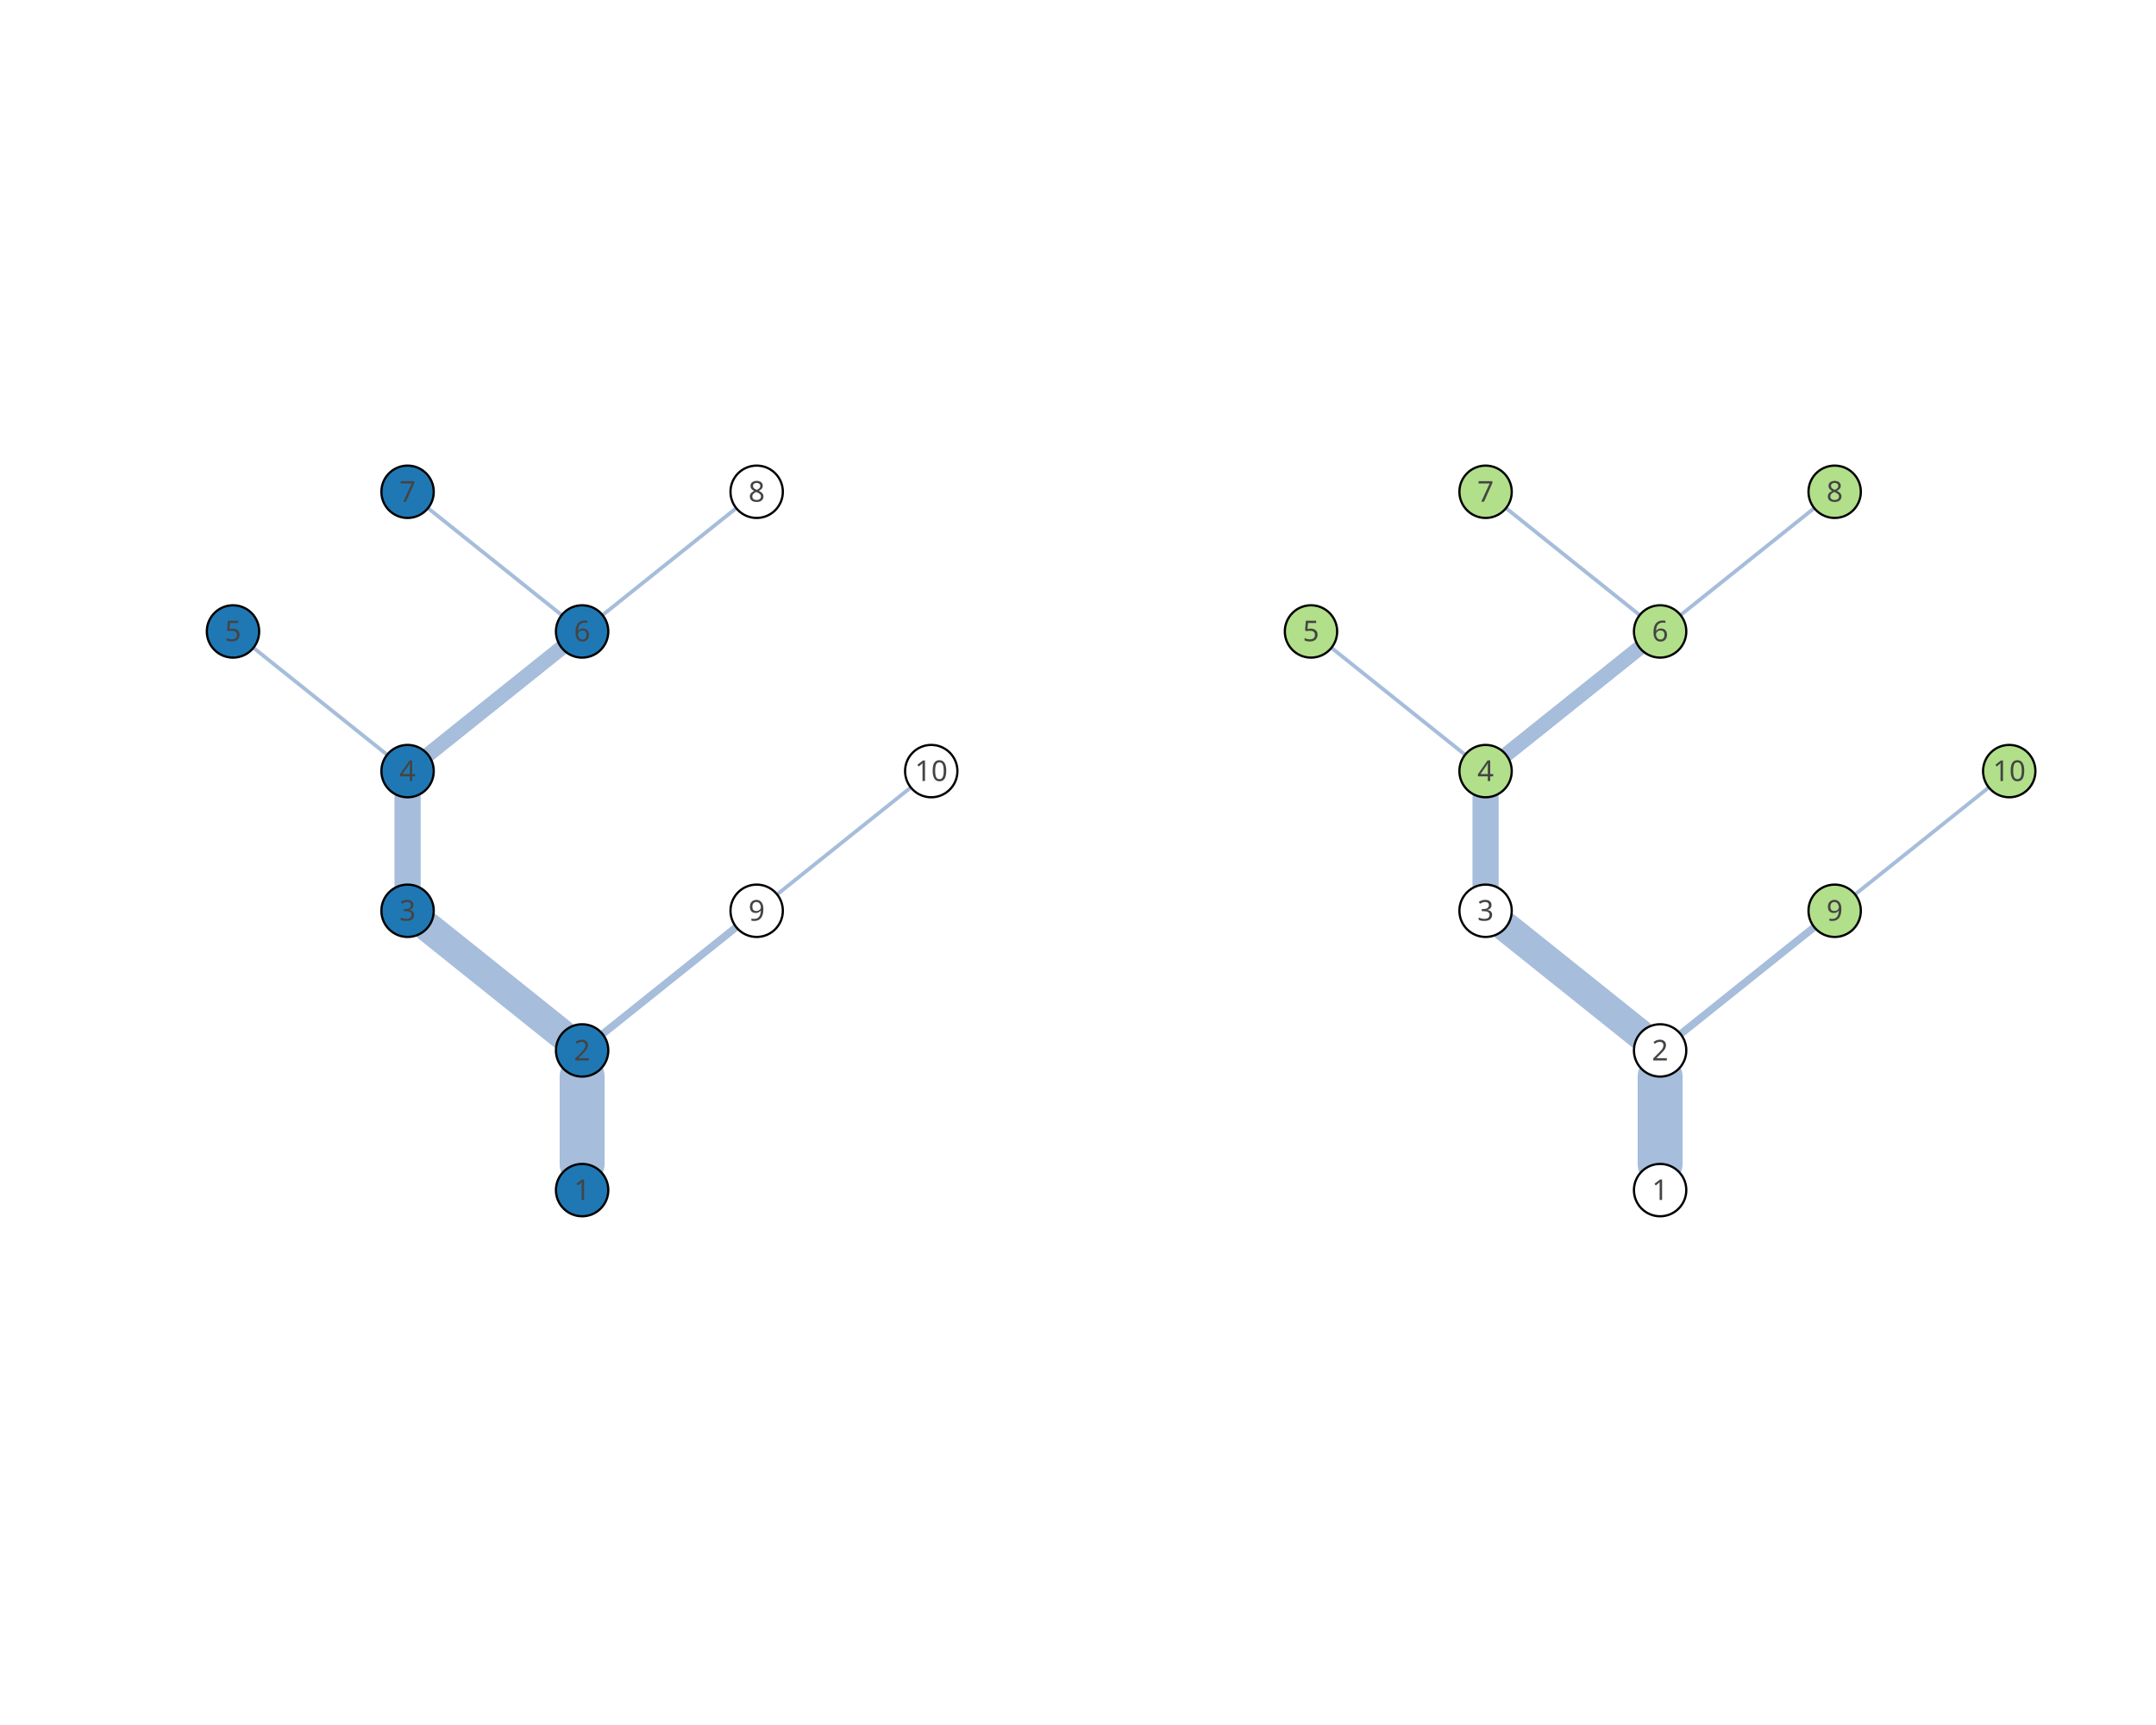
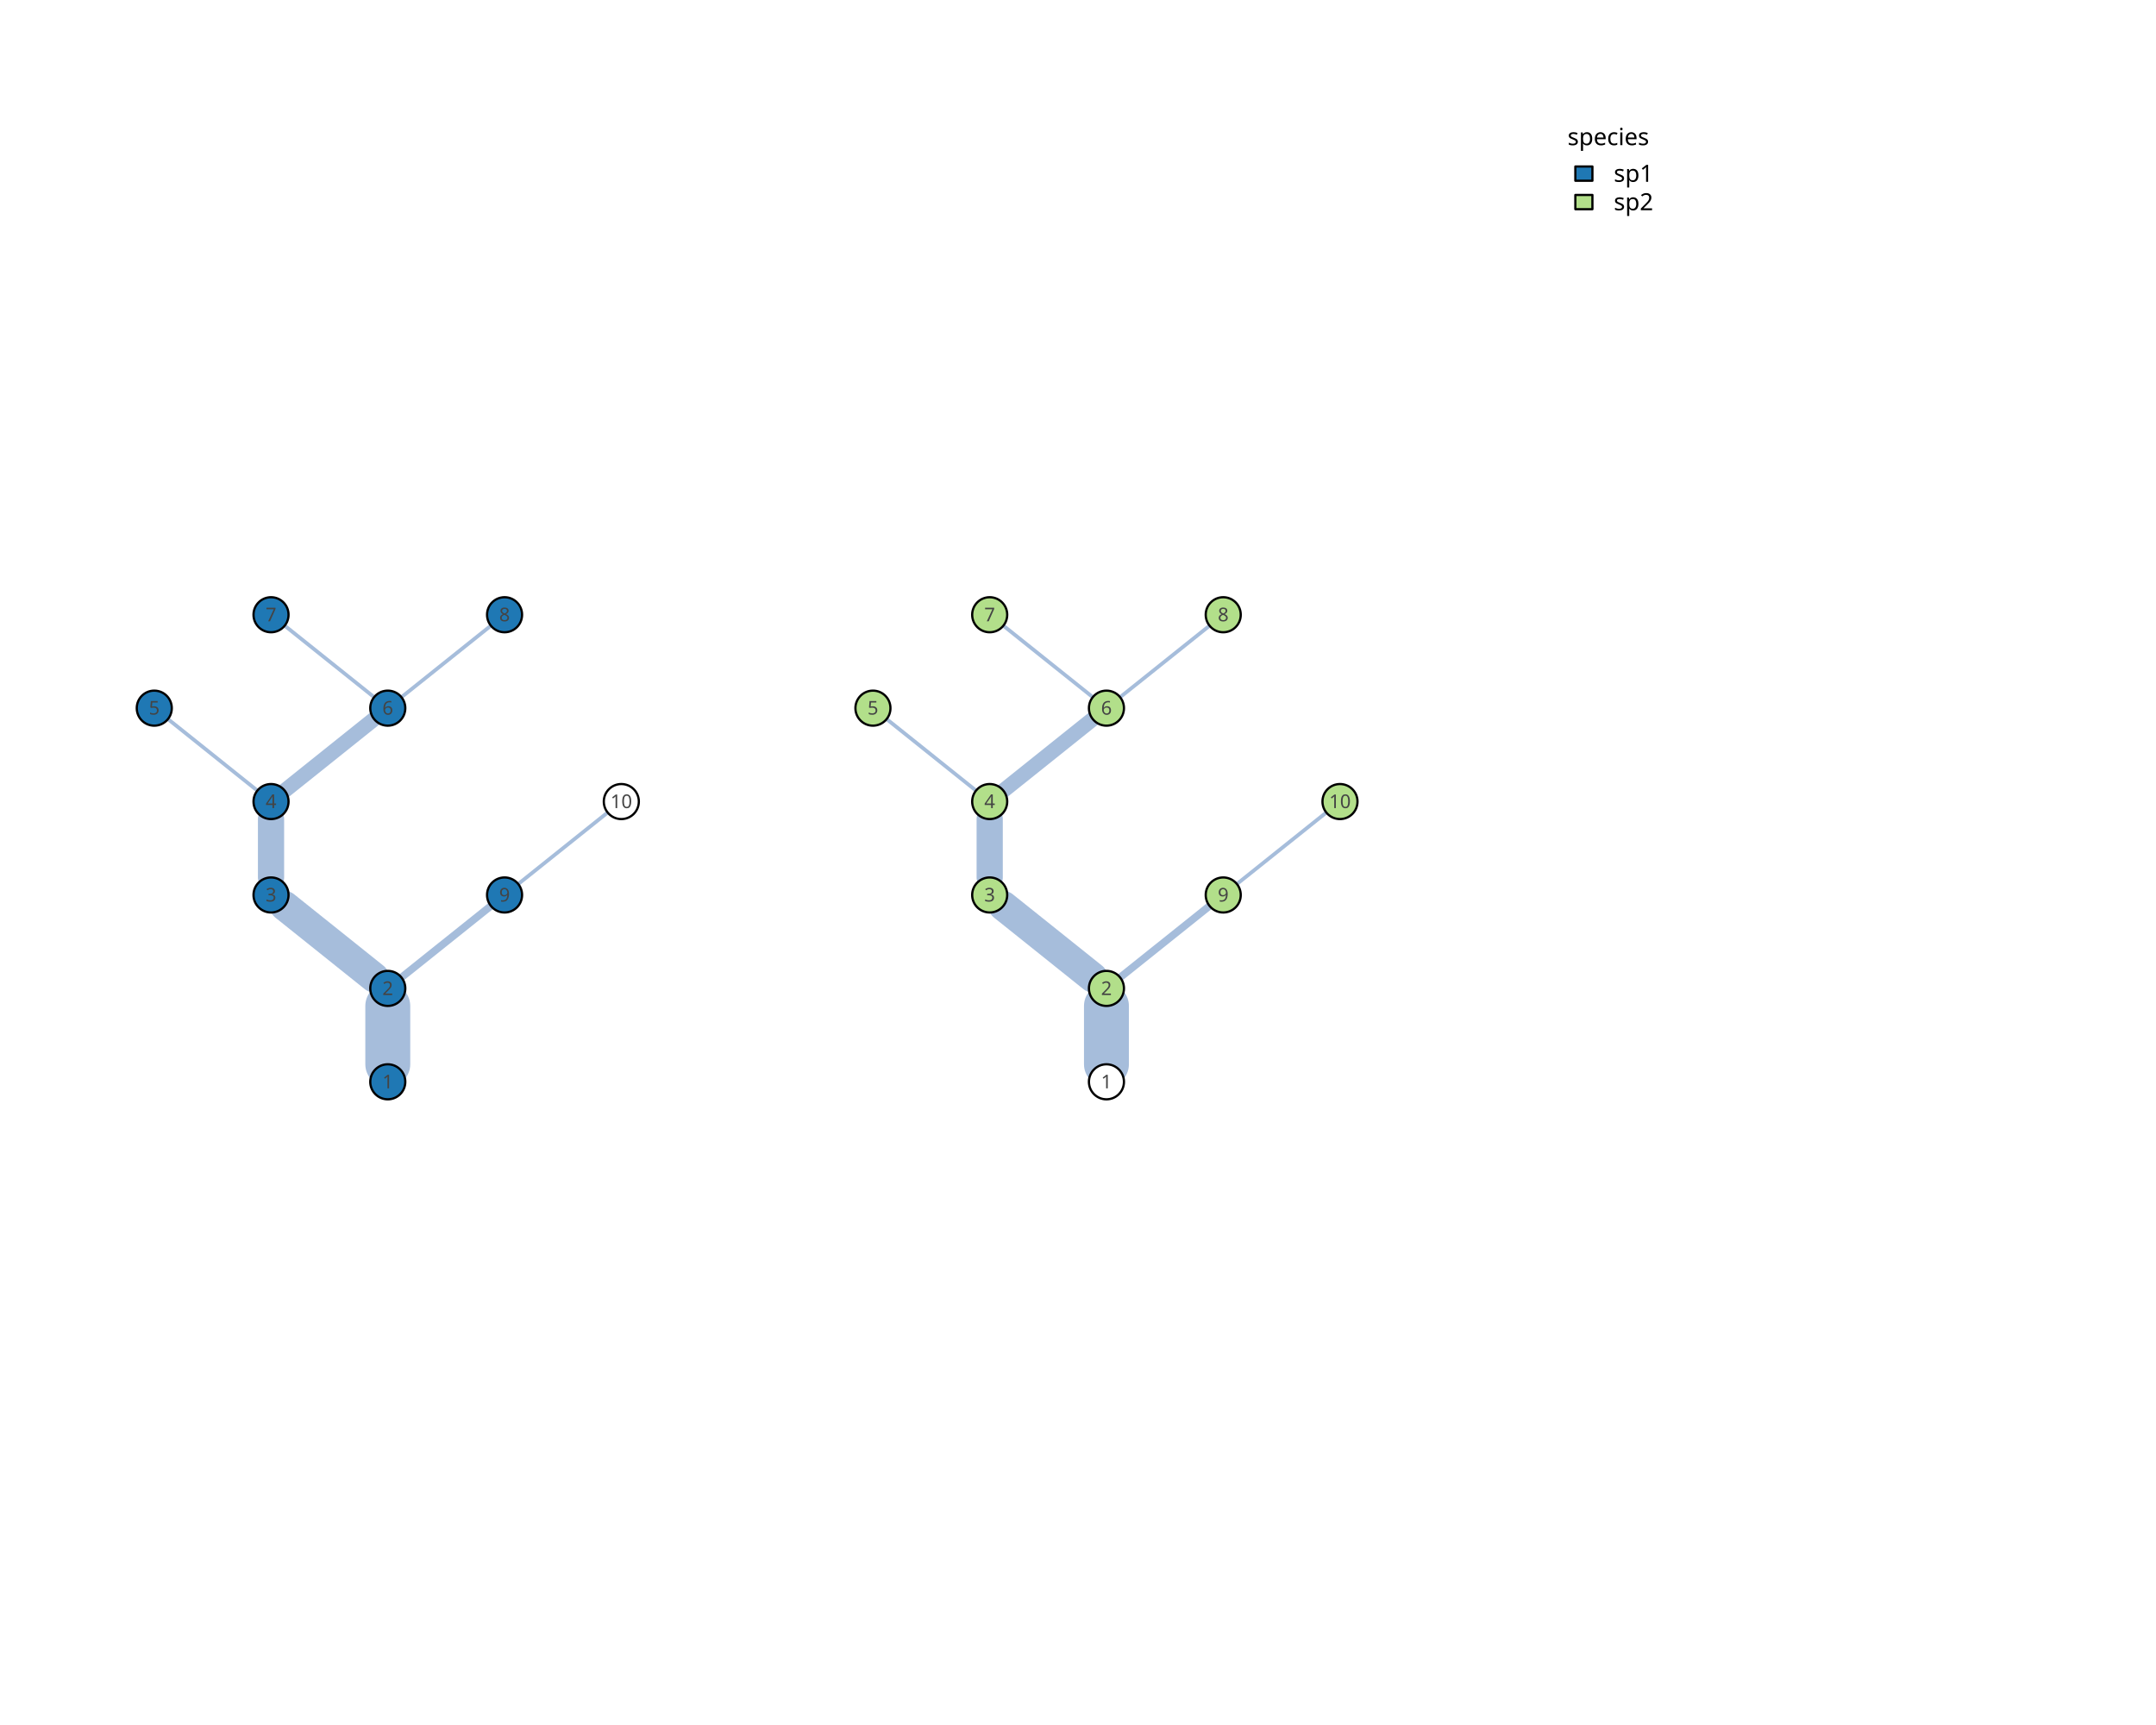
<svg xmlns="http://www.w3.org/2000/svg" class="svglite" data-engine-version="2.0" width="720.00pt" height="576.00pt" viewBox="0 0 720.00 576.00">
  <defs>
    <style type="text/css">
    .svglite line, .svglite polyline, .svglite polygon, .svglite path, .svglite rect, .svglite circle {
      fill: none;
      stroke: #000000;
      stroke-linecap: round;
      stroke-linejoin: round;
      stroke-miterlimit: 10.00;
    }
  </style>
  </defs>
  <rect width="100%" height="100%" style="stroke: none; fill: #FFFFFF;" />
  <defs>
    <clipPath id="cpMC4wMHw3MjAuMDB8MC4wMHw1NzYuMDA=">
      <rect x="0.00" y="0.00" width="720.00" height="576.00" />
    </clipPath>
  </defs>
  <g clip-path="url(#cpMC4wMHw3MjAuMDB8MC4wMHw1NzYuMDA=)">
</g>
  <defs>
-     <clipPath id="cpMC4wMHwzNjAuMDB8MC4wMHw1NzYuMDA=">
-       <rect x="0.00" y="0.00" width="360.00" height="576.00" />
+     <clipPath id="cpMC4wMHwyNDAuMDB8MC4wMHw1NzYuMDA=">
+       <rect x="0.00" y="0.00" width="240.00" height="576.00" />
    </clipPath>
  </defs>
-   <g clip-path="url(#cpMC4wMHwzNjAuMDB8MC4wMHw1NzYuMDA=)">
+   <g clip-path="url(#cpMC4wMHwyNDAuMDB8MC4wMHw1NzYuMDA=)">
</g>
  <defs>
-     <clipPath id="cpNTkuMDR8MzI5Ljc2fDU5LjA0fDUwMi41Ng==">
-       <rect x="59.04" y="59.04" width="270.72" height="443.52" />
+     <clipPath id="cpMzguOTd8MjIwLjA0fDM4Ljk3fDUyNy41Mw==">
+       <rect x="38.97" y="38.97" width="181.08" height="488.56" />
    </clipPath>
  </defs>
-   <g clip-path="url(#cpNTkuMDR8MzI5Ljc2fDU5LjA0fDUwMi41Ng==)">
-     <line x1="194.40" y1="359.50" x2="194.40" y2="388.64" style="stroke-width: 15.00; stroke: #A6BDDB;" />
-     <line x1="142.93" y1="309.58" x2="187.57" y2="345.29" style="stroke-width: 10.00; stroke: #A6BDDB;" />
-     <line x1="136.11" y1="266.23" x2="136.11" y2="295.37" style="stroke-width: 8.75; stroke: #A6BDDB;" />
-     <line x1="84.64" y1="216.31" x2="129.28" y2="252.02" style="stroke-width: 1.25; stroke: #A6BDDB;" />
-     <line x1="187.57" y1="216.31" x2="142.93" y2="252.02" style="stroke-width: 5.00; stroke: #A6BDDB;" />
-     <line x1="142.93" y1="169.67" x2="187.57" y2="205.38" style="stroke-width: 1.25; stroke: #A6BDDB;" />
-     <line x1="245.87" y1="169.67" x2="201.23" y2="205.38" style="stroke-width: 1.25; stroke: #A6BDDB;" />
-     <line x1="245.87" y1="309.58" x2="201.23" y2="345.29" style="stroke-width: 2.50; stroke: #A6BDDB;" />
-     <line x1="304.16" y1="262.94" x2="259.52" y2="298.66" style="stroke-width: 1.25; stroke: #A6BDDB;" />
-     <circle cx="194.40" cy="397.39" r="8.74" style="stroke-width: 0.75; fill: #1F78B4;" />
-     <circle cx="194.40" cy="350.75" r="8.74" style="stroke-width: 0.75; fill: #1F78B4;" />
-     <circle cx="136.11" cy="304.12" r="8.74" style="stroke-width: 0.75; fill: #1F78B4;" />
-     <circle cx="136.11" cy="257.48" r="8.74" style="stroke-width: 0.75; fill: #1F78B4;" />
-     <circle cx="77.81" cy="210.85" r="8.74" style="stroke-width: 0.75; fill: #1F78B4;" />
-     <circle cx="194.40" cy="210.85" r="8.74" style="stroke-width: 0.75; fill: #1F78B4;" />
-     <circle cx="136.11" cy="164.21" r="8.74" style="stroke-width: 0.75; fill: #1F78B4;" />
-     <circle cx="252.69" cy="164.21" r="8.74" style="stroke-width: 0.75; fill: #FFFFFF;" />
-     <circle cx="252.69" cy="304.12" r="8.74" style="stroke-width: 0.75; fill: #FFFFFF;" />
-     <circle cx="310.99" cy="257.48" r="8.74" style="stroke-width: 0.75; fill: #FFFFFF;" />
+   <g clip-path="url(#cpMzguOTd8MjIwLjA0fDM4Ljk3fDUyNy41Mw==)">
+     <line x1="129.50" y1="335.89" x2="129.50" y2="355.38" style="stroke-width: 15.00; stroke: #A6BDDB;" />
+     <line x1="95.08" y1="302.50" x2="124.94" y2="326.38" style="stroke-width: 10.00; stroke: #A6BDDB;" />
+     <line x1="90.51" y1="273.50" x2="90.51" y2="293.00" style="stroke-width: 8.75; stroke: #A6BDDB;" />
+     <line x1="56.09" y1="240.11" x2="85.95" y2="264.00" style="stroke-width: 1.25; stroke: #A6BDDB;" />
+     <line x1="124.94" y1="240.11" x2="95.08" y2="264.00" style="stroke-width: 5.00; stroke: #A6BDDB;" />
+     <line x1="95.08" y1="208.92" x2="124.94" y2="232.80" style="stroke-width: 1.25; stroke: #A6BDDB;" />
+     <line x1="163.93" y1="208.92" x2="134.07" y2="232.80" style="stroke-width: 1.25; stroke: #A6BDDB;" />
+     <line x1="163.93" y1="302.50" x2="134.07" y2="326.38" style="stroke-width: 2.50; stroke: #A6BDDB;" />
+     <line x1="202.92" y1="271.31" x2="173.06" y2="295.19" style="stroke-width: 1.25; stroke: #A6BDDB;" />
+     <circle cx="129.50" cy="361.23" r="5.85" style="stroke-width: 0.75; fill: #1F78B4;" />
+     <circle cx="129.50" cy="330.04" r="5.85" style="stroke-width: 0.75; fill: #1F78B4;" />
+     <circle cx="90.51" cy="298.84" r="5.85" style="stroke-width: 0.75; fill: #1F78B4;" />
+     <circle cx="90.51" cy="267.65" r="5.85" style="stroke-width: 0.75; fill: #1F78B4;" />
+     <circle cx="51.52" cy="236.46" r="5.85" style="stroke-width: 0.75; fill: #1F78B4;" />
+     <circle cx="129.50" cy="236.46" r="5.85" style="stroke-width: 0.75; fill: #1F78B4;" />
+     <circle cx="90.51" cy="205.27" r="5.85" style="stroke-width: 0.75; fill: #1F78B4;" />
+     <circle cx="168.50" cy="205.27" r="5.85" style="stroke-width: 0.75; fill: #1F78B4;" />
+     <circle cx="168.50" cy="298.84" r="5.85" style="stroke-width: 0.75; fill: #1F78B4;" />
+     <circle cx="207.49" cy="267.65" r="5.85" style="stroke-width: 0.75; fill: #FFFFFF;" />
  </g>
-   <g clip-path="url(#cpMC4wMHwzNjAuMDB8MC4wMHw1NzYuMDA=)">
-     <text x="194.40" y="400.69" text-anchor="middle" style="font-size: 9.60px; fill: #444444; font-family: sans;" textLength="5.34px" lengthAdjust="spacingAndGlyphs">1</text>
-     <text x="194.40" y="354.11" text-anchor="middle" style="font-size: 9.60px; fill: #444444; font-family: sans;" textLength="5.34px" lengthAdjust="spacingAndGlyphs">2</text>
-     <text x="136.11" y="307.42" text-anchor="middle" style="font-size: 9.60px; fill: #444444; font-family: sans;" textLength="5.34px" lengthAdjust="spacingAndGlyphs">3</text>
-     <text x="136.11" y="260.79" text-anchor="middle" style="font-size: 9.60px; fill: #444444; font-family: sans;" textLength="5.34px" lengthAdjust="spacingAndGlyphs">4</text>
-     <text x="77.81" y="214.10" text-anchor="middle" style="font-size: 9.60px; fill: #444444; font-family: sans;" textLength="5.34px" lengthAdjust="spacingAndGlyphs">5</text>
-     <text x="194.40" y="214.15" text-anchor="middle" style="font-size: 9.60px; fill: #444444; font-family: sans;" textLength="5.34px" lengthAdjust="spacingAndGlyphs">6</text>
-     <text x="136.11" y="167.51" text-anchor="middle" style="font-size: 9.60px; fill: #444444; font-family: sans;" textLength="5.34px" lengthAdjust="spacingAndGlyphs">7</text>
-     <text x="252.69" y="167.52" text-anchor="middle" style="font-size: 9.60px; fill: #444444; font-family: sans;" textLength="5.34px" lengthAdjust="spacingAndGlyphs">8</text>
-     <text x="252.69" y="307.42" text-anchor="middle" style="font-size: 9.60px; fill: #444444; font-family: sans;" textLength="5.34px" lengthAdjust="spacingAndGlyphs">9</text>
-     <text x="310.99" y="260.79" text-anchor="middle" style="font-size: 9.60px; fill: #444444; font-family: sans;" textLength="10.68px" lengthAdjust="spacingAndGlyphs">10</text>
+   <g clip-path="url(#cpMC4wMHwyNDAuMDB8MC4wMHw1NzYuMDA=)">
+     <text x="129.50" y="363.41" text-anchor="middle" style="font-size: 6.34px; fill: #444444; font-family: sans;" textLength="3.52px" lengthAdjust="spacingAndGlyphs">1</text>
+     <text x="129.50" y="332.25" text-anchor="middle" style="font-size: 6.34px; fill: #444444; font-family: sans;" textLength="3.52px" lengthAdjust="spacingAndGlyphs">2</text>
+     <text x="90.51" y="301.03" text-anchor="middle" style="font-size: 6.34px; fill: #444444; font-family: sans;" textLength="3.52px" lengthAdjust="spacingAndGlyphs">3</text>
+     <text x="90.51" y="269.83" text-anchor="middle" style="font-size: 6.34px; fill: #444444; font-family: sans;" textLength="3.52px" lengthAdjust="spacingAndGlyphs">4</text>
+     <text x="51.52" y="238.61" text-anchor="middle" style="font-size: 6.34px; fill: #444444; font-family: sans;" textLength="3.52px" lengthAdjust="spacingAndGlyphs">5</text>
+     <text x="129.50" y="238.64" text-anchor="middle" style="font-size: 6.34px; fill: #444444; font-family: sans;" textLength="3.52px" lengthAdjust="spacingAndGlyphs">6</text>
+     <text x="90.51" y="207.45" text-anchor="middle" style="font-size: 6.34px; fill: #444444; font-family: sans;" textLength="3.52px" lengthAdjust="spacingAndGlyphs">7</text>
+     <text x="168.50" y="207.45" text-anchor="middle" style="font-size: 6.34px; fill: #444444; font-family: sans;" textLength="3.52px" lengthAdjust="spacingAndGlyphs">8</text>
+     <text x="168.50" y="301.03" text-anchor="middle" style="font-size: 6.34px; fill: #444444; font-family: sans;" textLength="3.52px" lengthAdjust="spacingAndGlyphs">9</text>
+     <text x="207.49" y="269.83" text-anchor="middle" style="font-size: 6.34px; fill: #444444; font-family: sans;" textLength="7.05px" lengthAdjust="spacingAndGlyphs">10</text>
  </g>
  <defs>
-     <clipPath id="cpNDE5LjA0fDY4OS43Nnw1OS4wNHw1MDIuNTY=">
-       <rect x="419.04" y="59.04" width="270.72" height="443.52" />
+     <clipPath id="cpMjc4Ljk3fDQ2MC4wNHwzOC45N3w1MjcuNTM=">
+       <rect x="278.97" y="38.97" width="181.08" height="488.56" />
    </clipPath>
  </defs>
-   <g clip-path="url(#cpNDE5LjA0fDY4OS43Nnw1OS4wNHw1MDIuNTY=)">
+   <g clip-path="url(#cpMjc4Ljk3fDQ2MC4wNHwzOC45N3w1MjcuNTM=)">
</g>
  <defs>
-     <clipPath id="cpMzYwLjAwfDcyMC4wMHwwLjAwfDU3Ni4wMA==">
-       <rect x="360.00" y="0.00" width="360.00" height="576.00" />
+     <clipPath id="cpMjQwLjAwfDQ4MC4wMHwwLjAwfDU3Ni4wMA==">
+       <rect x="240.00" y="0.00" width="240.00" height="576.00" />
    </clipPath>
  </defs>
-   <g clip-path="url(#cpMzYwLjAwfDcyMC4wMHwwLjAwfDU3Ni4wMA==)">
+   <g clip-path="url(#cpMjQwLjAwfDQ4MC4wMHwwLjAwfDU3Ni4wMA==)">
</g>
-   <g clip-path="url(#cpNDE5LjA0fDY4OS43Nnw1OS4wNHw1MDIuNTY=)">
-     <line x1="554.40" y1="359.50" x2="554.40" y2="388.64" style="stroke-width: 15.00; stroke: #A6BDDB;" />
-     <line x1="502.93" y1="309.58" x2="547.57" y2="345.29" style="stroke-width: 10.00; stroke: #A6BDDB;" />
-     <line x1="496.11" y1="266.23" x2="496.11" y2="295.37" style="stroke-width: 8.75; stroke: #A6BDDB;" />
-     <line x1="444.64" y1="216.31" x2="489.28" y2="252.02" style="stroke-width: 1.25; stroke: #A6BDDB;" />
-     <line x1="547.57" y1="216.31" x2="502.93" y2="252.02" style="stroke-width: 5.00; stroke: #A6BDDB;" />
-     <line x1="502.93" y1="169.67" x2="547.57" y2="205.38" style="stroke-width: 1.25; stroke: #A6BDDB;" />
-     <line x1="605.87" y1="169.67" x2="561.23" y2="205.38" style="stroke-width: 1.25; stroke: #A6BDDB;" />
-     <line x1="605.87" y1="309.58" x2="561.23" y2="345.29" style="stroke-width: 2.50; stroke: #A6BDDB;" />
-     <line x1="664.16" y1="262.94" x2="619.52" y2="298.66" style="stroke-width: 1.25; stroke: #A6BDDB;" />
-     <circle cx="554.40" cy="397.39" r="8.74" style="stroke-width: 0.75; fill: #FFFFFF;" />
-     <circle cx="554.40" cy="350.75" r="8.74" style="stroke-width: 0.75; fill: #FFFFFF;" />
-     <circle cx="496.11" cy="304.12" r="8.74" style="stroke-width: 0.75; fill: #FFFFFF;" />
-     <circle cx="496.11" cy="257.48" r="8.74" style="stroke-width: 0.75; fill: #B2DF8A;" />
-     <circle cx="437.81" cy="210.85" r="8.74" style="stroke-width: 0.75; fill: #B2DF8A;" />
-     <circle cx="554.40" cy="210.85" r="8.74" style="stroke-width: 0.75; fill: #B2DF8A;" />
-     <circle cx="496.11" cy="164.21" r="8.74" style="stroke-width: 0.75; fill: #B2DF8A;" />
-     <circle cx="612.69" cy="164.21" r="8.74" style="stroke-width: 0.75; fill: #B2DF8A;" />
-     <circle cx="612.69" cy="304.12" r="8.74" style="stroke-width: 0.75; fill: #B2DF8A;" />
-     <circle cx="670.99" cy="257.48" r="8.74" style="stroke-width: 0.75; fill: #B2DF8A;" />
+   <g clip-path="url(#cpMjc4Ljk3fDQ2MC4wNHwzOC45N3w1MjcuNTM=)">
+     <line x1="369.50" y1="335.89" x2="369.50" y2="355.38" style="stroke-width: 15.00; stroke: #A6BDDB;" />
+     <line x1="335.08" y1="302.50" x2="364.94" y2="326.38" style="stroke-width: 10.00; stroke: #A6BDDB;" />
+     <line x1="330.51" y1="273.50" x2="330.51" y2="293.00" style="stroke-width: 8.75; stroke: #A6BDDB;" />
+     <line x1="296.09" y1="240.11" x2="325.95" y2="264.00" style="stroke-width: 1.25; stroke: #A6BDDB;" />
+     <line x1="364.94" y1="240.11" x2="335.08" y2="264.00" style="stroke-width: 5.00; stroke: #A6BDDB;" />
+     <line x1="335.08" y1="208.92" x2="364.94" y2="232.80" style="stroke-width: 1.25; stroke: #A6BDDB;" />
+     <line x1="403.93" y1="208.92" x2="374.07" y2="232.80" style="stroke-width: 1.25; stroke: #A6BDDB;" />
+     <line x1="403.93" y1="302.50" x2="374.07" y2="326.38" style="stroke-width: 2.50; stroke: #A6BDDB;" />
+     <line x1="442.92" y1="271.31" x2="413.06" y2="295.19" style="stroke-width: 1.25; stroke: #A6BDDB;" />
+     <circle cx="369.50" cy="361.23" r="5.85" style="stroke-width: 0.75; fill: #FFFFFF;" />
+     <circle cx="369.50" cy="330.04" r="5.85" style="stroke-width: 0.75; fill: #B2DF8A;" />
+     <circle cx="330.51" cy="298.84" r="5.85" style="stroke-width: 0.75; fill: #B2DF8A;" />
+     <circle cx="330.51" cy="267.65" r="5.85" style="stroke-width: 0.75; fill: #B2DF8A;" />
+     <circle cx="291.52" cy="236.46" r="5.85" style="stroke-width: 0.75; fill: #B2DF8A;" />
+     <circle cx="369.50" cy="236.46" r="5.85" style="stroke-width: 0.75; fill: #B2DF8A;" />
+     <circle cx="330.51" cy="205.27" r="5.85" style="stroke-width: 0.75; fill: #B2DF8A;" />
+     <circle cx="408.50" cy="205.27" r="5.85" style="stroke-width: 0.75; fill: #B2DF8A;" />
+     <circle cx="408.50" cy="298.84" r="5.85" style="stroke-width: 0.75; fill: #B2DF8A;" />
+     <circle cx="447.49" cy="267.65" r="5.85" style="stroke-width: 0.75; fill: #B2DF8A;" />
  </g>
-   <g clip-path="url(#cpMzYwLjAwfDcyMC4wMHwwLjAwfDU3Ni4wMA==)">
-     <text x="554.40" y="400.69" text-anchor="middle" style="font-size: 9.60px; fill: #444444; font-family: sans;" textLength="5.34px" lengthAdjust="spacingAndGlyphs">1</text>
-     <text x="554.40" y="354.11" text-anchor="middle" style="font-size: 9.60px; fill: #444444; font-family: sans;" textLength="5.34px" lengthAdjust="spacingAndGlyphs">2</text>
-     <text x="496.11" y="307.42" text-anchor="middle" style="font-size: 9.60px; fill: #444444; font-family: sans;" textLength="5.34px" lengthAdjust="spacingAndGlyphs">3</text>
-     <text x="496.11" y="260.79" text-anchor="middle" style="font-size: 9.60px; fill: #444444; font-family: sans;" textLength="5.34px" lengthAdjust="spacingAndGlyphs">4</text>
-     <text x="437.81" y="214.10" text-anchor="middle" style="font-size: 9.60px; fill: #444444; font-family: sans;" textLength="5.34px" lengthAdjust="spacingAndGlyphs">5</text>
-     <text x="554.40" y="214.15" text-anchor="middle" style="font-size: 9.60px; fill: #444444; font-family: sans;" textLength="5.34px" lengthAdjust="spacingAndGlyphs">6</text>
-     <text x="496.11" y="167.51" text-anchor="middle" style="font-size: 9.60px; fill: #444444; font-family: sans;" textLength="5.34px" lengthAdjust="spacingAndGlyphs">7</text>
-     <text x="612.69" y="167.52" text-anchor="middle" style="font-size: 9.60px; fill: #444444; font-family: sans;" textLength="5.34px" lengthAdjust="spacingAndGlyphs">8</text>
-     <text x="612.69" y="307.42" text-anchor="middle" style="font-size: 9.60px; fill: #444444; font-family: sans;" textLength="5.34px" lengthAdjust="spacingAndGlyphs">9</text>
-     <text x="670.99" y="260.79" text-anchor="middle" style="font-size: 9.60px; fill: #444444; font-family: sans;" textLength="10.68px" lengthAdjust="spacingAndGlyphs">10</text>
+   <g clip-path="url(#cpMjQwLjAwfDQ4MC4wMHwwLjAwfDU3Ni4wMA==)">
+     <text x="369.50" y="363.41" text-anchor="middle" style="font-size: 6.34px; fill: #444444; font-family: sans;" textLength="3.52px" lengthAdjust="spacingAndGlyphs">1</text>
+     <text x="369.50" y="332.25" text-anchor="middle" style="font-size: 6.34px; fill: #444444; font-family: sans;" textLength="3.52px" lengthAdjust="spacingAndGlyphs">2</text>
+     <text x="330.51" y="301.03" text-anchor="middle" style="font-size: 6.34px; fill: #444444; font-family: sans;" textLength="3.52px" lengthAdjust="spacingAndGlyphs">3</text>
+     <text x="330.51" y="269.83" text-anchor="middle" style="font-size: 6.34px; fill: #444444; font-family: sans;" textLength="3.52px" lengthAdjust="spacingAndGlyphs">4</text>
+     <text x="291.52" y="238.61" text-anchor="middle" style="font-size: 6.34px; fill: #444444; font-family: sans;" textLength="3.52px" lengthAdjust="spacingAndGlyphs">5</text>
+     <text x="369.50" y="238.64" text-anchor="middle" style="font-size: 6.34px; fill: #444444; font-family: sans;" textLength="3.52px" lengthAdjust="spacingAndGlyphs">6</text>
+     <text x="330.51" y="207.45" text-anchor="middle" style="font-size: 6.34px; fill: #444444; font-family: sans;" textLength="3.52px" lengthAdjust="spacingAndGlyphs">7</text>
+     <text x="408.50" y="207.45" text-anchor="middle" style="font-size: 6.34px; fill: #444444; font-family: sans;" textLength="3.52px" lengthAdjust="spacingAndGlyphs">8</text>
+     <text x="408.50" y="301.03" text-anchor="middle" style="font-size: 6.34px; fill: #444444; font-family: sans;" textLength="3.52px" lengthAdjust="spacingAndGlyphs">9</text>
+     <text x="447.49" y="269.83" text-anchor="middle" style="font-size: 6.34px; fill: #444444; font-family: sans;" textLength="7.05px" lengthAdjust="spacingAndGlyphs">10</text>
+   </g>
+   <defs>
+     <clipPath id="cpNTE4Ljk3fDcwMC4wNHwzOC45N3w1MjcuNTM=">
+       <rect x="518.97" y="38.97" width="181.08" height="488.56" />
+     </clipPath>
+   </defs>
+   <g clip-path="url(#cpNTE4Ljk3fDcwMC4wNHwzOC45N3w1MjcuNTM=)">
+ </g>
+   <defs>
+     <clipPath id="cpNDgwLjAwfDcyMC4wMHwwLjAwfDU3Ni4wMA==">
+       <rect x="480.00" y="0.00" width="240.00" height="576.00" />
+     </clipPath>
+   </defs>
+   <g clip-path="url(#cpNDgwLjAwfDcyMC4wMHwwLjAwfDU3Ni4wMA==)">
+ </g>
+   <g clip-path="url(#cpNTE4Ljk3fDcwMC4wNHwzOC45N3w1MjcuNTM=)">
+     <rect x="526.09" y="55.60" width="5.70" height="4.75" style="stroke-width: 0.75; fill: #1F78B4;" />
+     <rect x="526.09" y="65.10" width="5.70" height="4.75" style="stroke-width: 0.75; fill: #B2DF8A;" />
+     <text x="537.11" y="48.47" text-anchor="middle" style="font-size: 7.92px; font-family: sans;" textLength="26.86px" lengthAdjust="spacingAndGlyphs">species</text>
+     <text x="538.92" y="60.70" style="font-size: 7.92px; font-family: sans;" textLength="12.77px" lengthAdjust="spacingAndGlyphs">sp1</text>
+     <text x="538.92" y="70.20" style="font-size: 7.92px; font-family: sans;" textLength="12.77px" lengthAdjust="spacingAndGlyphs">sp2</text>
  </g>
</svg>
